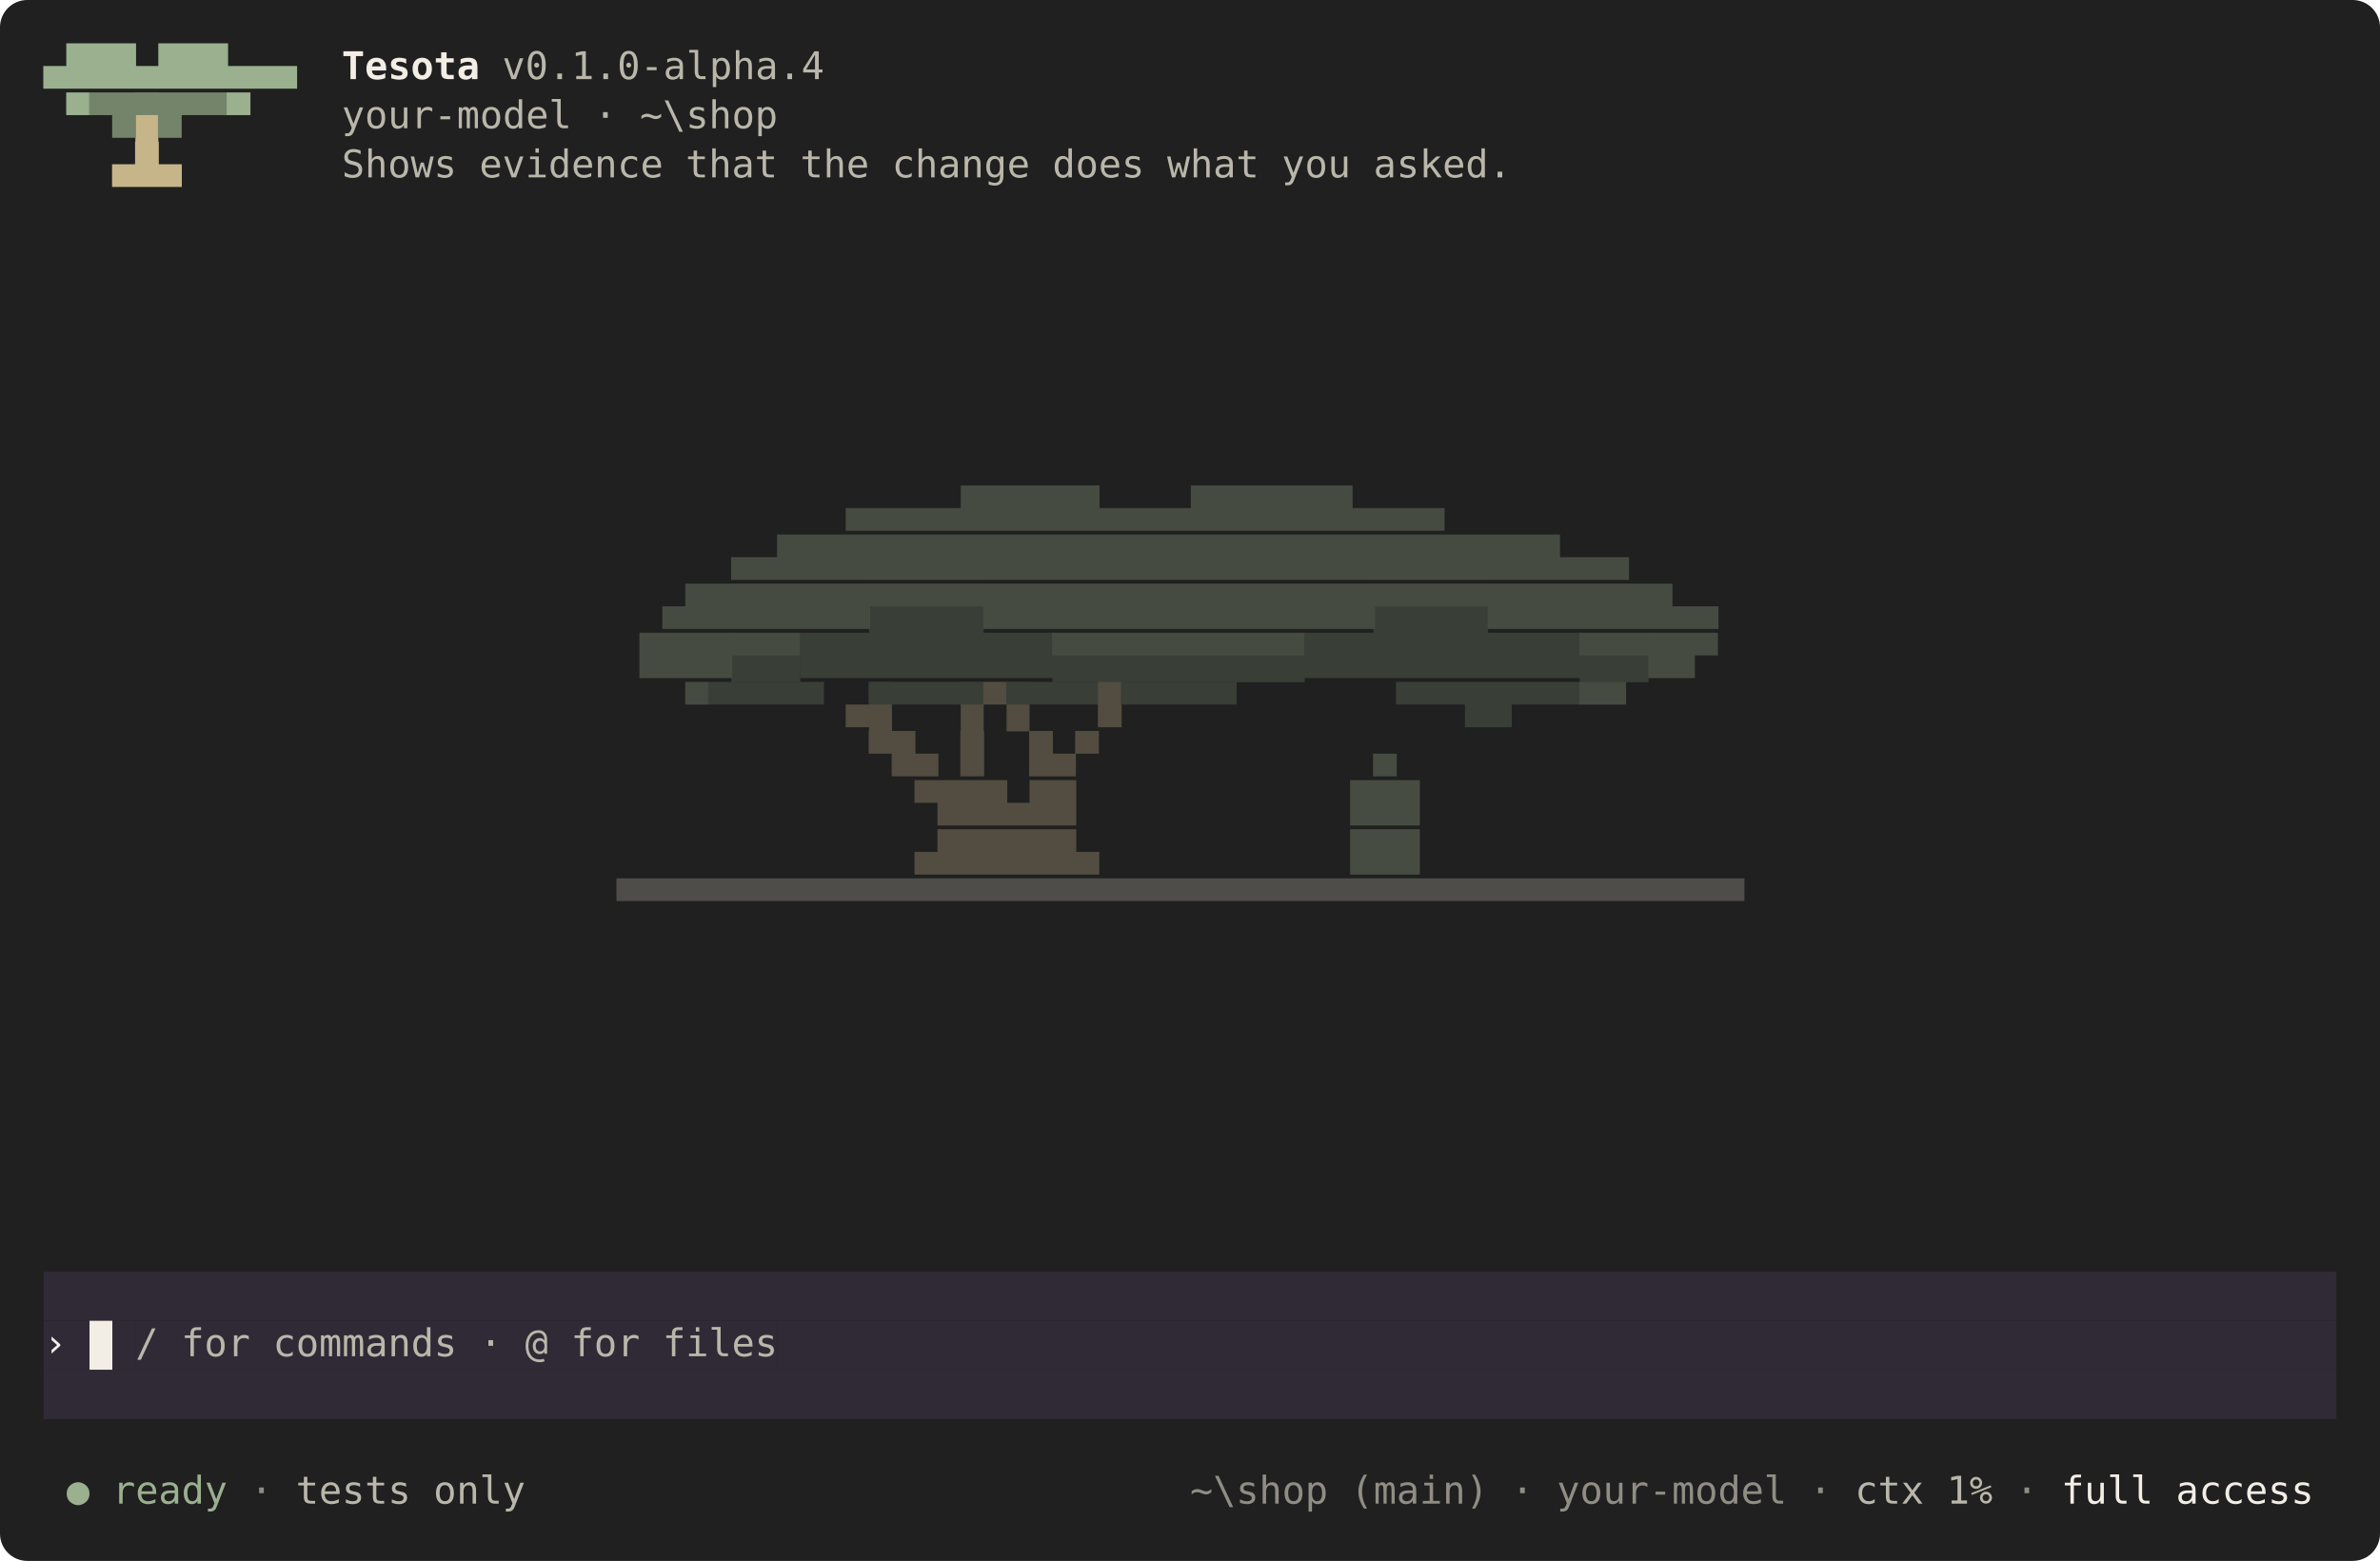
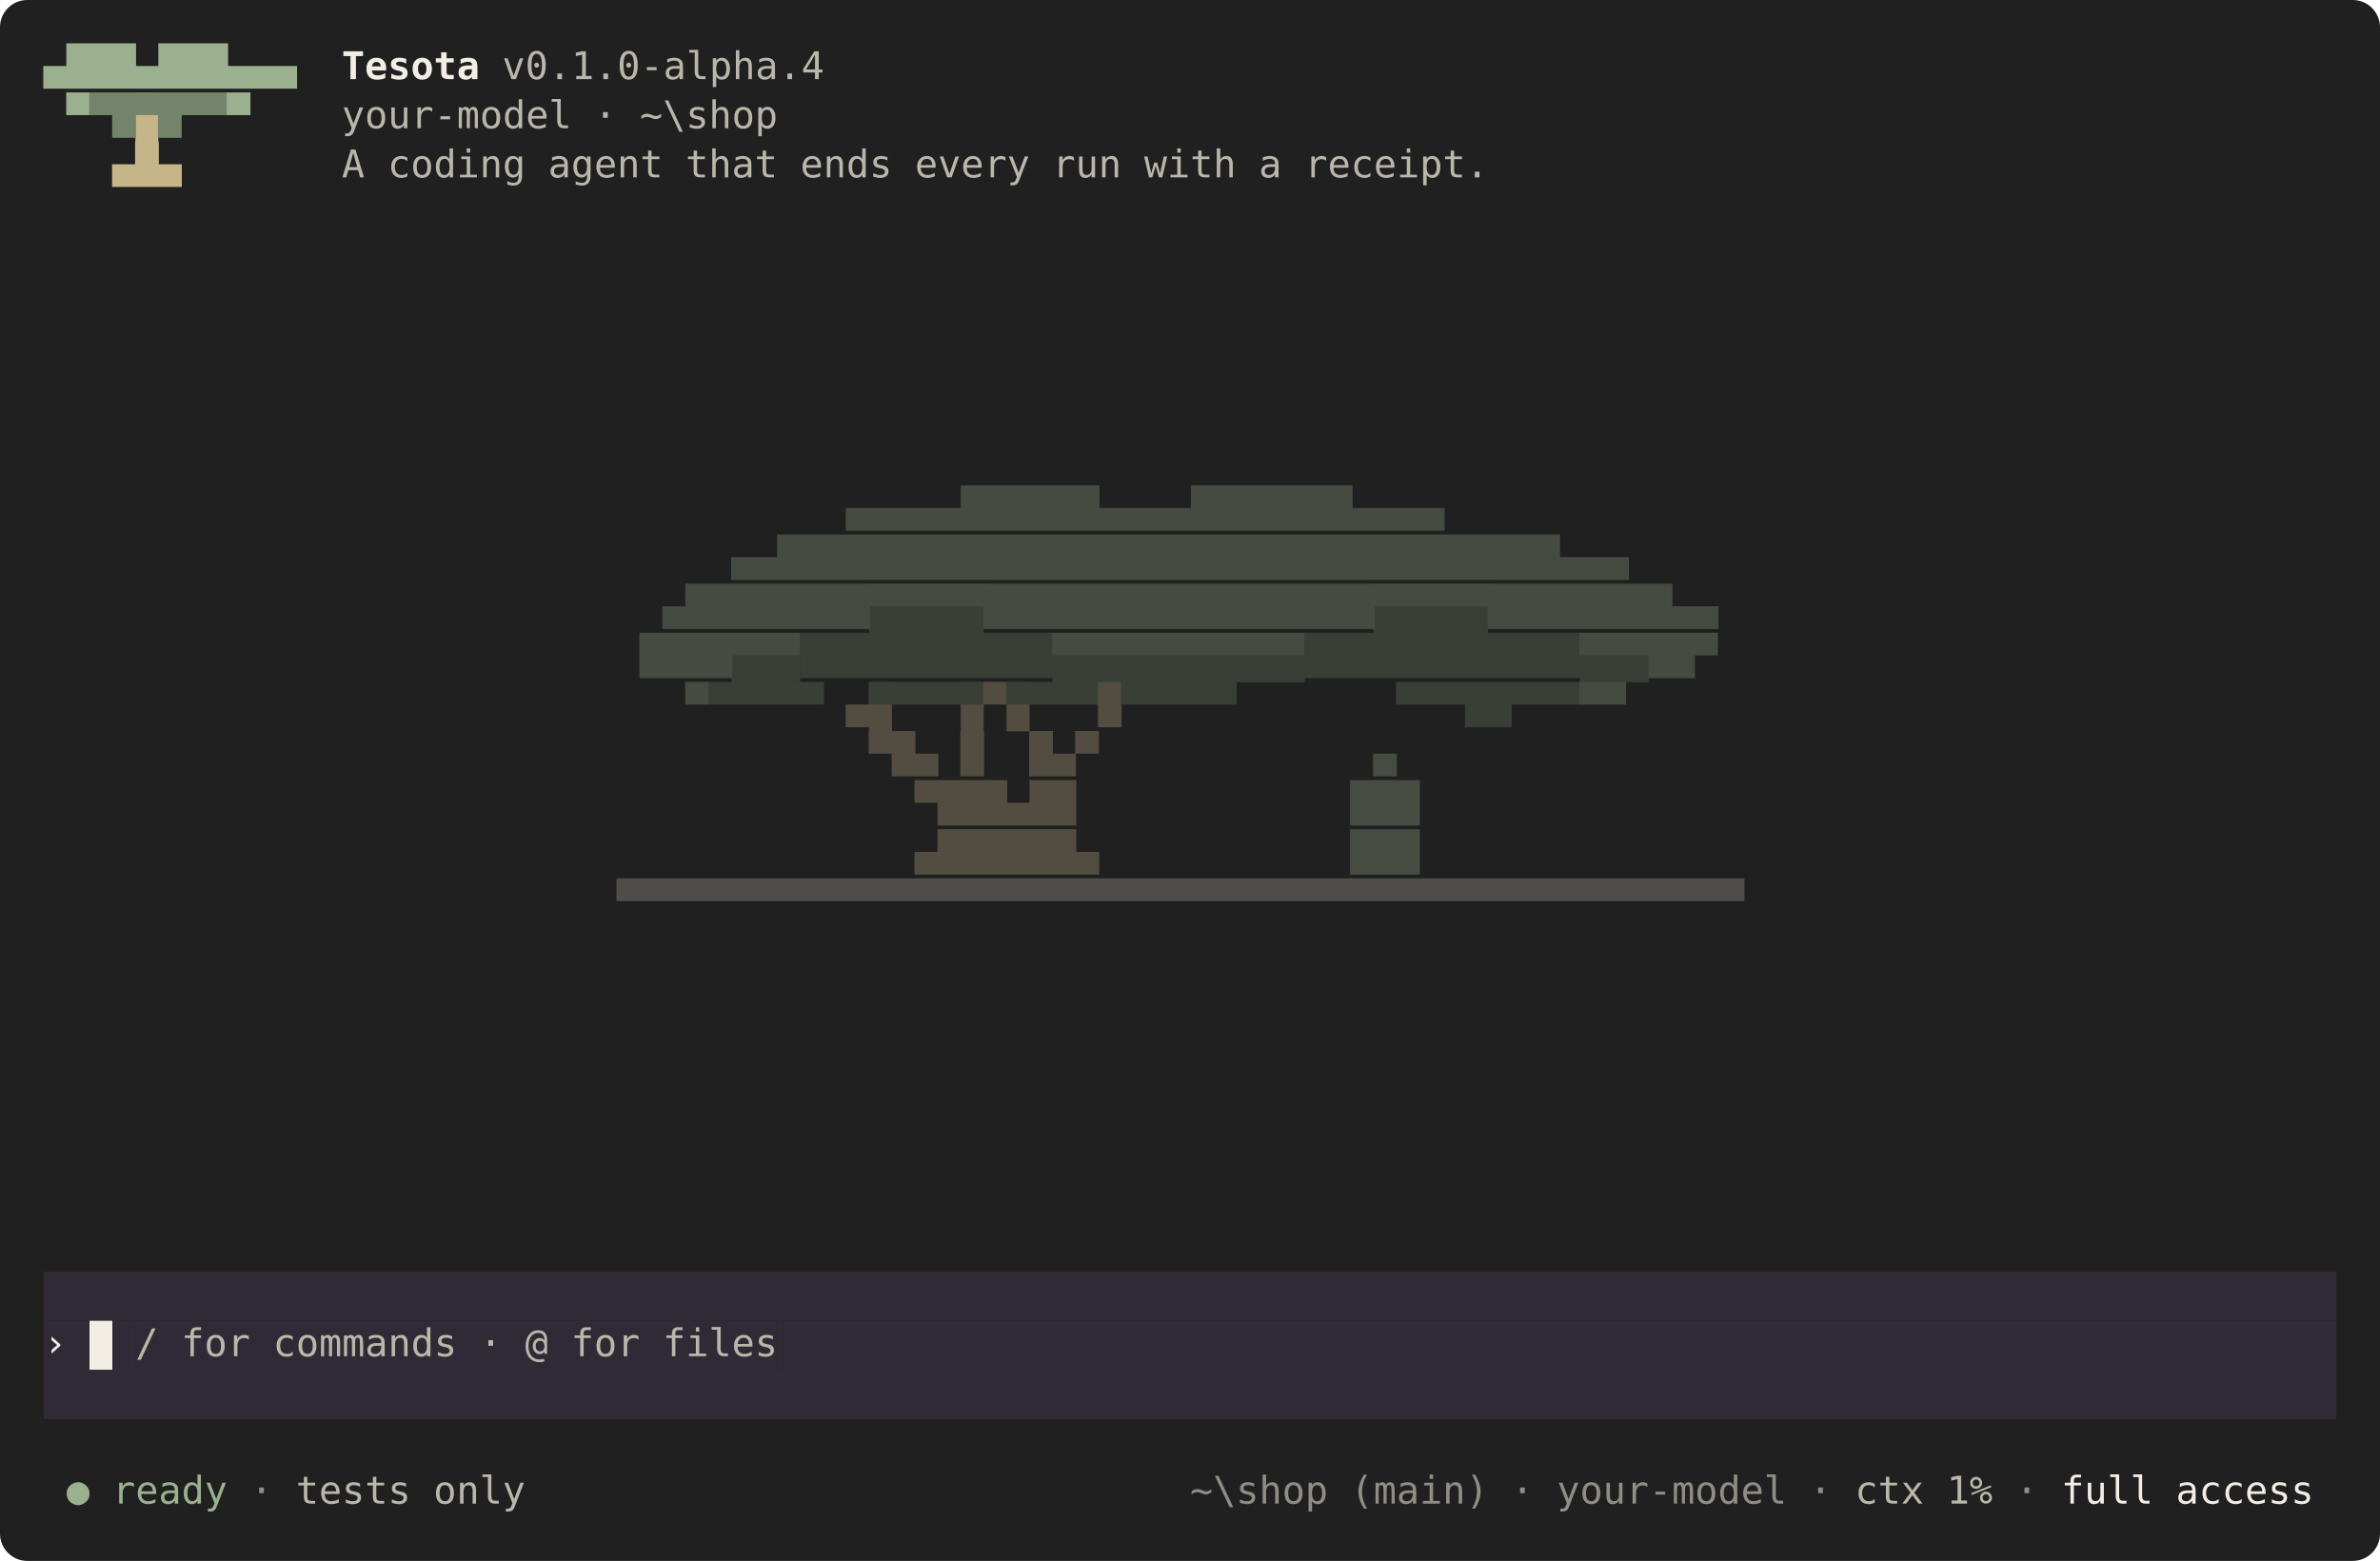
<svg xmlns="http://www.w3.org/2000/svg" width="872" height="572" viewBox="0 0 872 572" role="img" aria-label="Tesota's shell as it opens: a pixel ironwood beside the name, model, folder and purpose, a 30%-opacity ironwood and armless seedling in the empty space, then the input band and footer.">
  <rect width="872" height="572" rx="10" fill="#202020" />
  <rect x="49.6" y="34" width="8.4" height="18" fill="#c7b58a" />
  <rect x="318.4" y="214" width="42.0" height="18" fill="#393e37" />
  <rect x="503.2" y="214" width="42.0" height="18" fill="#393e37" />
  <rect x="268.0" y="232" width="25.2" height="18" fill="#393e37" />
  <rect x="385.6" y="232" width="92.4" height="18" fill="#393e37" />
  <rect x="578.8" y="232" width="25.2" height="18" fill="#393e37" />
  <rect x="318.4" y="250" width="8.4" height="18" fill="#524d40" />
  <rect x="352.0" y="250" width="8.4" height="18" fill="#524d40" />
  <rect x="368.8" y="250" width="8.4" height="18" fill="#524d40" />
  <rect x="16.0" y="466" width="840.0" height="18" fill="#2f2a35" />
  <rect x="16.0" y="484" width="16.8" height="18" fill="#2f2a35" />
  <rect x="32.8" y="484" width="8.4" height="18" fill="#f2eee6" />
  <rect x="41.2" y="484" width="8.4" height="18" fill="#2f2a35" />
  <rect x="49.6" y="484" width="235.2" height="18" fill="#2f2a35" />
  <rect x="284.8" y="484" width="571.2" height="18" fill="#2f2a35" />
  <rect x="16.0" y="502" width="840.0" height="18" fill="#2f2a35" />
  <g font-family="'Cascadia Mono', 'JetBrains Mono', Menlo, Consolas, 'DejaVu Sans Mono', monospace" font-size="14" xml:space="preserve">
    <text x="16.0" y="29" fill="#9ab08f" textLength="92.4" lengthAdjust="spacingAndGlyphs">▄███▄███▄▄▄</text>
    <text x="125.2" y="29" fill="#f2eee6" font-weight="bold" textLength="50.4" lengthAdjust="spacingAndGlyphs">Tesota</text>
    <text x="184.0" y="29" fill="#b9b7aa" textLength="117.6" lengthAdjust="spacingAndGlyphs">v0.1.0-alpha.4</text>
    <text x="24.4" y="47" fill="#9ab08f" textLength="8.4" lengthAdjust="spacingAndGlyphs">▀</text>
    <text x="32.8" y="47" fill="#74846b" textLength="16.8" lengthAdjust="spacingAndGlyphs">▀█</text>
    <text x="49.6" y="47" fill="#74846b" textLength="8.4" lengthAdjust="spacingAndGlyphs">▀</text>
    <text x="58.0" y="47" fill="#74846b" textLength="25.2" lengthAdjust="spacingAndGlyphs">█▀▀</text>
    <text x="83.2" y="47" fill="#9ab08f" textLength="8.4" lengthAdjust="spacingAndGlyphs">▀</text>
    <text x="125.2" y="47" fill="#b9b7aa" textLength="84.0" lengthAdjust="spacingAndGlyphs">your-model</text>
    <text x="217.6" y="47" fill="#b9b7aa" textLength="8.4" lengthAdjust="spacingAndGlyphs">·</text>
    <text x="234.4" y="47" fill="#b9b7aa" textLength="50.4" lengthAdjust="spacingAndGlyphs">~\shop</text>
    <text x="41.2" y="65" fill="#c7b58a" textLength="25.2" lengthAdjust="spacingAndGlyphs">▄█▄</text>
-     <text x="125.2" y="65" fill="#b9b7aa" textLength="42.0" lengthAdjust="spacingAndGlyphs">Shows</text>
-     <text x="175.6" y="65" fill="#b9b7aa" textLength="67.2" lengthAdjust="spacingAndGlyphs">evidence</text>
+     <text x="125.2" y="65" fill="#b9b7aa" textLength="8.4" lengthAdjust="spacingAndGlyphs">A</text>
+     <text x="142.0" y="65" fill="#b9b7aa" textLength="50.4" lengthAdjust="spacingAndGlyphs">coding</text>
+     <text x="200.8" y="65" fill="#b9b7aa" textLength="42.0" lengthAdjust="spacingAndGlyphs">agent</text>
    <text x="251.2" y="65" fill="#b9b7aa" textLength="33.6" lengthAdjust="spacingAndGlyphs">that</text>
-     <text x="293.2" y="65" fill="#b9b7aa" textLength="25.2" lengthAdjust="spacingAndGlyphs">the</text>
-     <text x="326.8" y="65" fill="#b9b7aa" textLength="50.4" lengthAdjust="spacingAndGlyphs">change</text>
-     <text x="385.6" y="65" fill="#b9b7aa" textLength="33.6" lengthAdjust="spacingAndGlyphs">does</text>
-     <text x="427.6" y="65" fill="#b9b7aa" textLength="33.6" lengthAdjust="spacingAndGlyphs">what</text>
-     <text x="469.6" y="65" fill="#b9b7aa" textLength="25.2" lengthAdjust="spacingAndGlyphs">you</text>
-     <text x="503.2" y="65" fill="#b9b7aa" textLength="50.4" lengthAdjust="spacingAndGlyphs">asked.</text>
+     <text x="293.2" y="65" fill="#b9b7aa" textLength="33.6" lengthAdjust="spacingAndGlyphs">ends</text>
+     <text x="335.2" y="65" fill="#b9b7aa" textLength="42.0" lengthAdjust="spacingAndGlyphs">every</text>
+     <text x="385.6" y="65" fill="#b9b7aa" textLength="25.2" lengthAdjust="spacingAndGlyphs">run</text>
+     <text x="419.2" y="65" fill="#b9b7aa" textLength="33.6" lengthAdjust="spacingAndGlyphs">with</text>
+     <text x="461.2" y="65" fill="#b9b7aa" textLength="8.4" lengthAdjust="spacingAndGlyphs">a</text>
+     <text x="478.0" y="65" fill="#b9b7aa" textLength="67.2" lengthAdjust="spacingAndGlyphs">receipt.</text>
    <text x="310.0" y="191" fill="#454b41" textLength="218.4" lengthAdjust="spacingAndGlyphs">▄▄▄▄▄██████▄▄▄▄███████▄▄▄▄</text>
    <text x="268.0" y="209" fill="#454b41" textLength="327.6" lengthAdjust="spacingAndGlyphs">▄▄██████████████████████████████████▄▄▄</text>
    <text x="242.8" y="227" fill="#454b41" textLength="75.6" lengthAdjust="spacingAndGlyphs">▄████████</text>
    <text x="318.4" y="227" fill="#454b41" textLength="42.0" lengthAdjust="spacingAndGlyphs">▀▀▀▀▀</text>
    <text x="360.4" y="227" fill="#454b41" textLength="142.8" lengthAdjust="spacingAndGlyphs">█████████████████</text>
    <text x="503.2" y="227" fill="#454b41" textLength="42.0" lengthAdjust="spacingAndGlyphs">▀▀▀▀▀</text>
    <text x="545.2" y="227" fill="#454b41" textLength="84.0" lengthAdjust="spacingAndGlyphs">████████▄▄</text>
    <text x="234.4" y="245" fill="#454b41" textLength="33.6" lengthAdjust="spacingAndGlyphs">████</text>
    <text x="268.0" y="245" fill="#454b41" textLength="25.2" lengthAdjust="spacingAndGlyphs">▀▀▀</text>
    <text x="293.2" y="245" fill="#393e37" textLength="92.4" lengthAdjust="spacingAndGlyphs">███████████</text>
    <text x="385.6" y="245" fill="#454b41" textLength="92.4" lengthAdjust="spacingAndGlyphs">▀▀▀▀▀▀▀▀▀▀▀</text>
    <text x="478.0" y="245" fill="#393e37" textLength="100.8" lengthAdjust="spacingAndGlyphs">████████████</text>
    <text x="578.8" y="245" fill="#454b41" textLength="25.2" lengthAdjust="spacingAndGlyphs">▀▀▀</text>
    <text x="604.0" y="245" fill="#454b41" textLength="25.2" lengthAdjust="spacingAndGlyphs">██▀</text>
    <text x="251.2" y="263" fill="#454b41" textLength="8.4" lengthAdjust="spacingAndGlyphs">▀</text>
    <text x="259.6" y="263" fill="#393e37" textLength="42.0" lengthAdjust="spacingAndGlyphs">▀▀▀▀▀</text>
    <text x="310.0" y="263" fill="#524d40" textLength="8.4" lengthAdjust="spacingAndGlyphs">▄</text>
    <text x="318.4" y="263" fill="#393e37" textLength="8.4" lengthAdjust="spacingAndGlyphs">▀</text>
    <text x="326.8" y="263" fill="#393e37" textLength="25.2" lengthAdjust="spacingAndGlyphs">▀▀▀</text>
    <text x="352.0" y="263" fill="#393e37" textLength="8.4" lengthAdjust="spacingAndGlyphs">▀</text>
    <text x="360.4" y="263" fill="#524d40" textLength="8.4" lengthAdjust="spacingAndGlyphs">▀</text>
    <text x="368.8" y="263" fill="#393e37" textLength="8.4" lengthAdjust="spacingAndGlyphs">▀</text>
    <text x="377.2" y="263" fill="#393e37" textLength="25.2" lengthAdjust="spacingAndGlyphs">▀▀▀</text>
    <text x="402.4" y="263" fill="#524d40" textLength="8.4" lengthAdjust="spacingAndGlyphs">█</text>
    <text x="410.8" y="263" fill="#393e37" textLength="42.0" lengthAdjust="spacingAndGlyphs">▀▀▀▀▀</text>
    <text x="511.6" y="263" fill="#393e37" textLength="67.2" lengthAdjust="spacingAndGlyphs">▀▀▀██▀▀▀</text>
    <text x="578.8" y="263" fill="#454b41" textLength="16.8" lengthAdjust="spacingAndGlyphs">▀▀</text>
    <text x="318.4" y="281" fill="#524d40" textLength="25.2" lengthAdjust="spacingAndGlyphs">▀█▄</text>
    <text x="352.0" y="281" fill="#524d40" textLength="8.4" lengthAdjust="spacingAndGlyphs">█</text>
    <text x="377.2" y="281" fill="#524d40" textLength="25.2" lengthAdjust="spacingAndGlyphs">█▄▀</text>
    <text x="503.2" y="281" fill="#474c43" textLength="8.4" lengthAdjust="spacingAndGlyphs">▄</text>
    <text x="335.2" y="299" fill="#524d40" textLength="58.8" lengthAdjust="spacingAndGlyphs">▀███▄██</text>
    <text x="494.8" y="299" fill="#474c43" textLength="25.2" lengthAdjust="spacingAndGlyphs">███</text>
    <text x="335.2" y="317" fill="#524d40" textLength="67.2" lengthAdjust="spacingAndGlyphs">▄██████▄</text>
    <text x="494.8" y="317" fill="#474c43" textLength="25.2" lengthAdjust="spacingAndGlyphs">███</text>
    <text x="226.0" y="335" fill="#4e4d49" textLength="411.6" lengthAdjust="spacingAndGlyphs">▀▀▀▀▀▀▀▀▀▀▀▀▀▀▀▀▀▀▀▀▀▀▀▀▀▀▀▀▀▀▀▀▀▀▀▀▀▀▀▀▀▀▀▀▀▀▀▀▀</text>
    <text x="16.0" y="497" fill="#f2eee6" textLength="8.4" lengthAdjust="spacingAndGlyphs">›</text>
    <text x="49.6" y="497" fill="#b9b7aa" textLength="8.4" lengthAdjust="spacingAndGlyphs">/</text>
    <text x="66.4" y="497" fill="#b9b7aa" textLength="25.2" lengthAdjust="spacingAndGlyphs">for</text>
    <text x="100.0" y="497" fill="#b9b7aa" textLength="67.2" lengthAdjust="spacingAndGlyphs">commands</text>
    <text x="175.6" y="497" fill="#b9b7aa" textLength="8.4" lengthAdjust="spacingAndGlyphs">·</text>
    <text x="192.4" y="497" fill="#b9b7aa" textLength="8.4" lengthAdjust="spacingAndGlyphs">@</text>
    <text x="209.2" y="497" fill="#b9b7aa" textLength="25.2" lengthAdjust="spacingAndGlyphs">for</text>
    <text x="242.8" y="497" fill="#b9b7aa" textLength="42.0" lengthAdjust="spacingAndGlyphs">files</text>
    <text x="24.4" y="551" fill="#9ab08f" textLength="8.4" lengthAdjust="spacingAndGlyphs">●</text>
    <text x="41.2" y="551" fill="#9ab08f" textLength="42.0" lengthAdjust="spacingAndGlyphs">ready</text>
    <text x="91.6" y="551" fill="#8f8d84" textLength="8.4" lengthAdjust="spacingAndGlyphs">·</text>
    <text x="108.4" y="551" fill="#b9b7aa" textLength="42.0" lengthAdjust="spacingAndGlyphs">tests</text>
    <text x="158.8" y="551" fill="#b9b7aa" textLength="33.6" lengthAdjust="spacingAndGlyphs">only</text>
    <text x="436.0" y="551" fill="#8f8d84" textLength="50.4" lengthAdjust="spacingAndGlyphs">~\shop</text>
    <text x="494.8" y="551" fill="#8f8d84" textLength="50.4" lengthAdjust="spacingAndGlyphs">(main)</text>
    <text x="553.6" y="551" fill="#8f8d84" textLength="8.4" lengthAdjust="spacingAndGlyphs">·</text>
    <text x="570.4" y="551" fill="#8f8d84" textLength="84.0" lengthAdjust="spacingAndGlyphs">your-model</text>
    <text x="662.8" y="551" fill="#8f8d84" textLength="8.4" lengthAdjust="spacingAndGlyphs">·</text>
    <text x="679.6" y="551" fill="#b9b7aa" textLength="25.2" lengthAdjust="spacingAndGlyphs">ctx</text>
    <text x="713.2" y="551" fill="#b9b7aa" textLength="16.8" lengthAdjust="spacingAndGlyphs">1%</text>
    <text x="738.4" y="551" fill="#8f8d84" textLength="8.4" lengthAdjust="spacingAndGlyphs">·</text>
    <text x="755.2" y="551" fill="#f2eee6" textLength="33.6" lengthAdjust="spacingAndGlyphs">full</text>
    <text x="797.2" y="551" fill="#f2eee6" textLength="50.4" lengthAdjust="spacingAndGlyphs">access</text>
  </g>
</svg>
